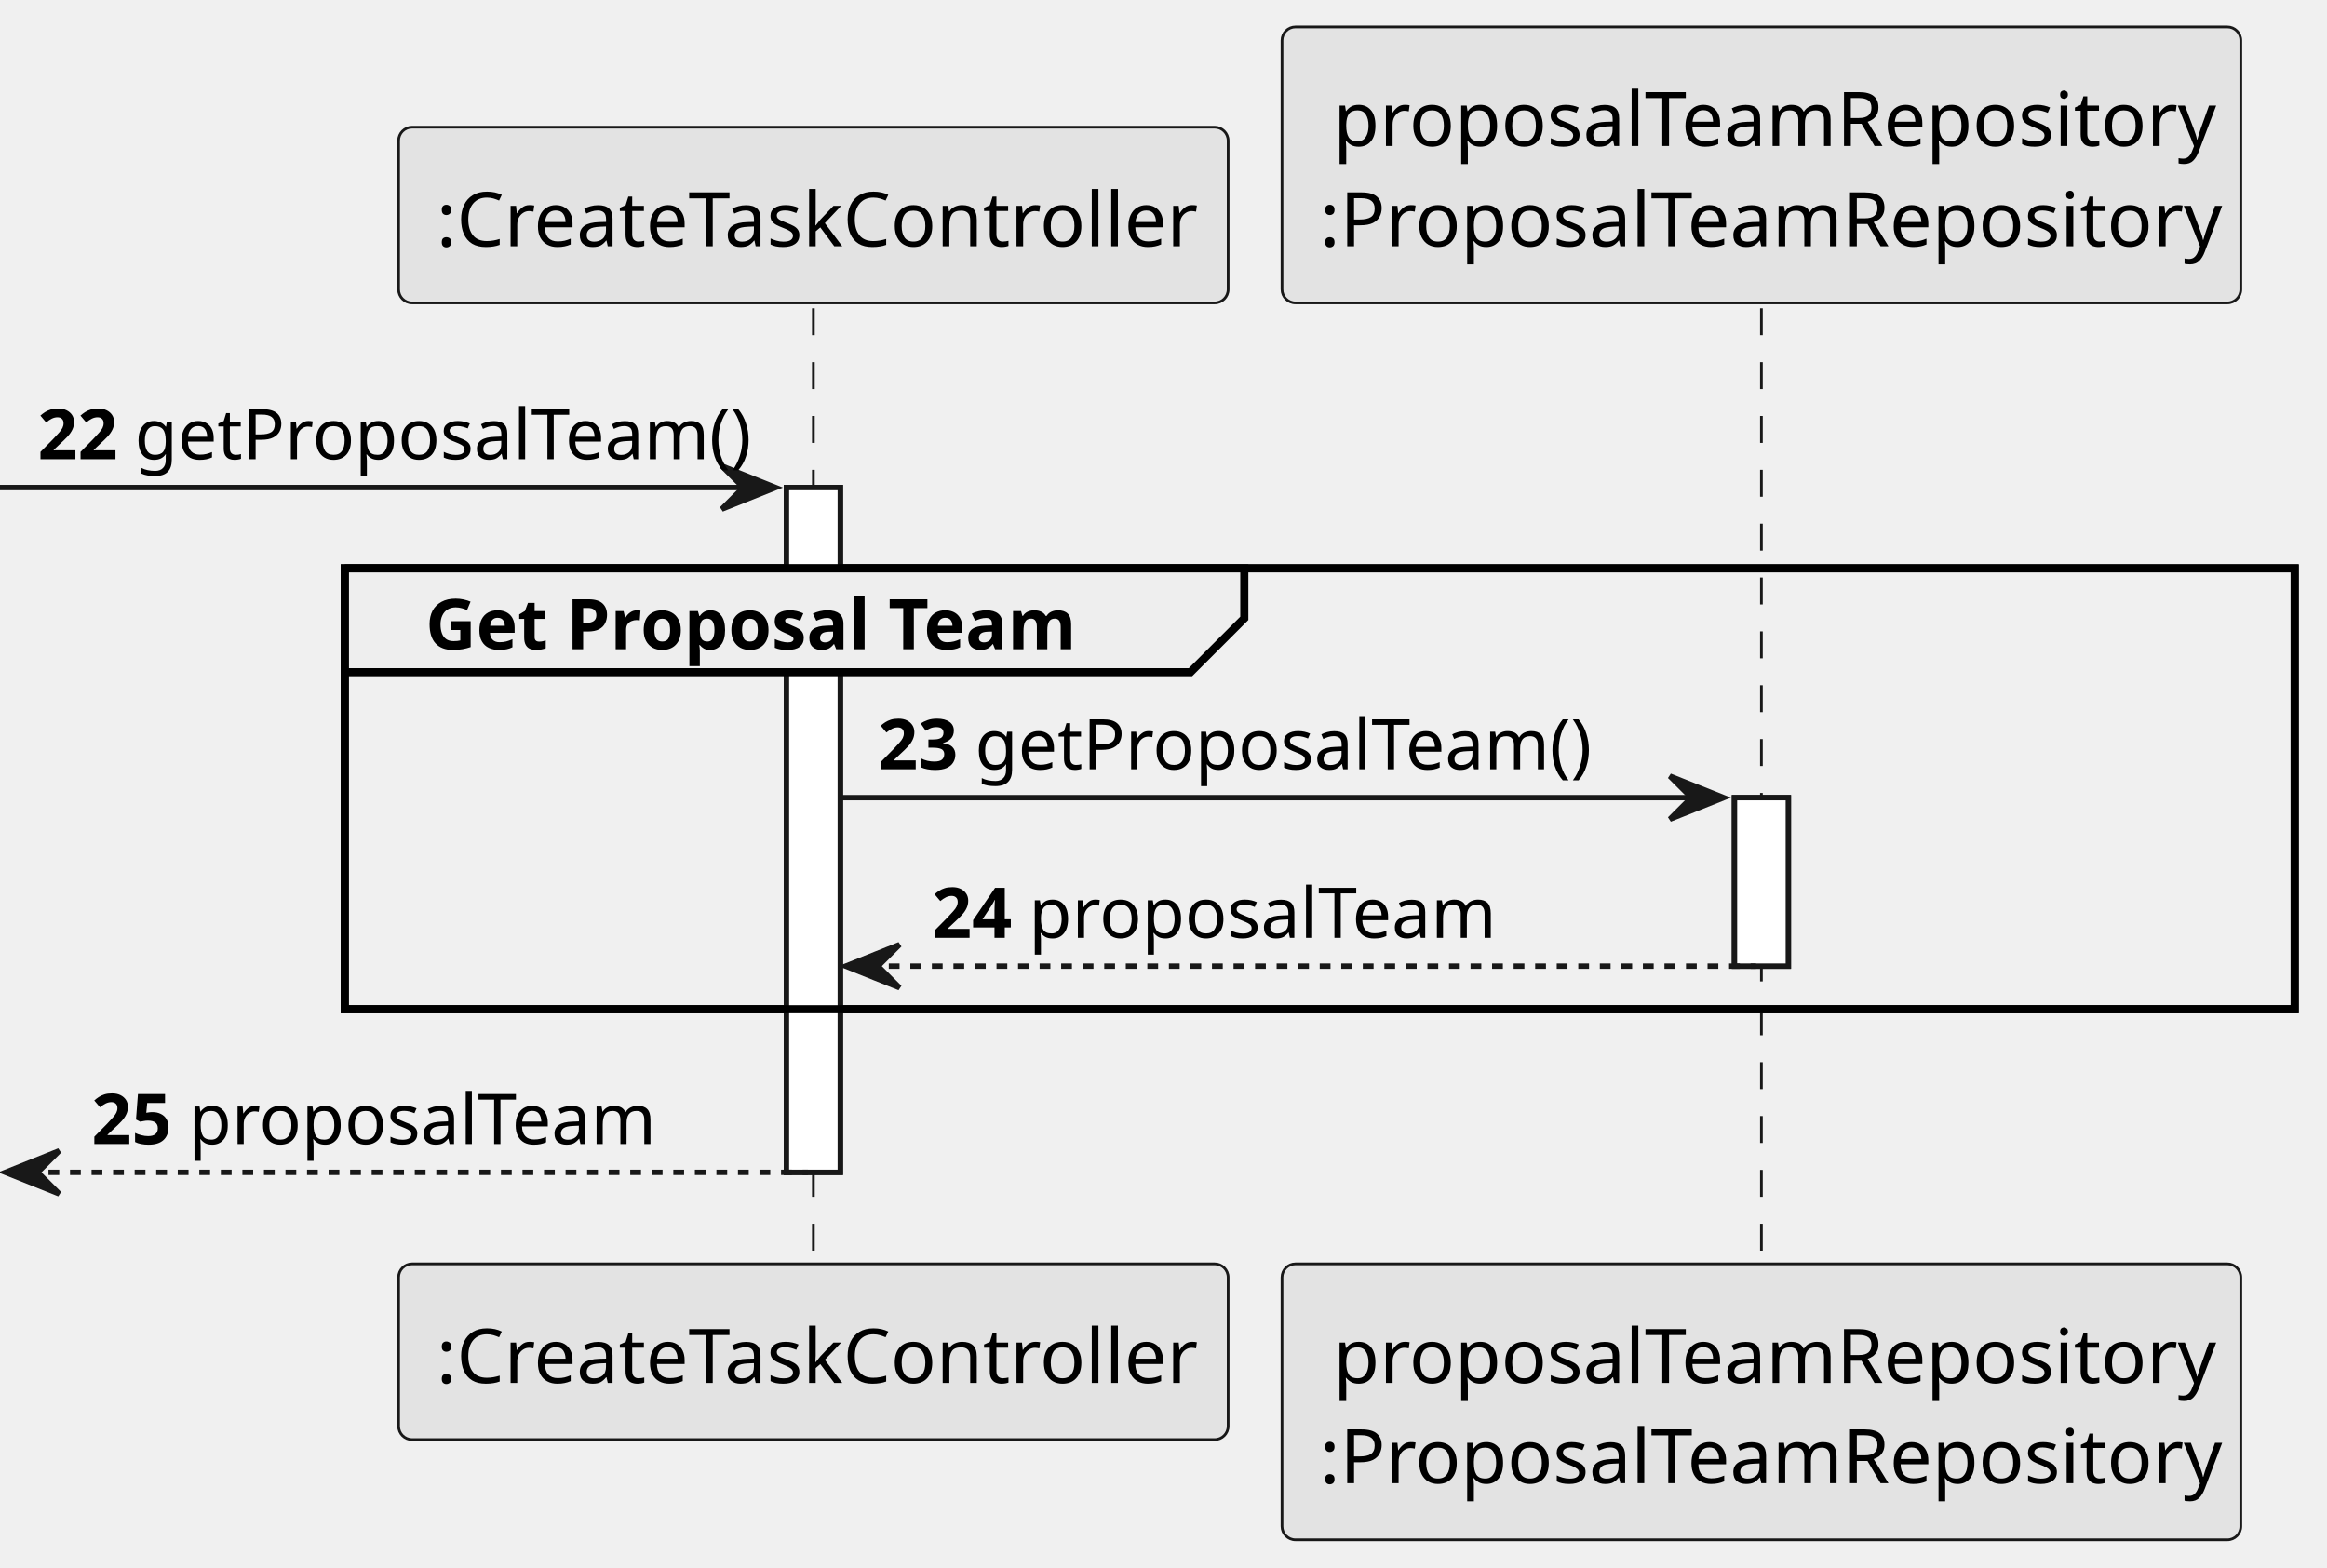
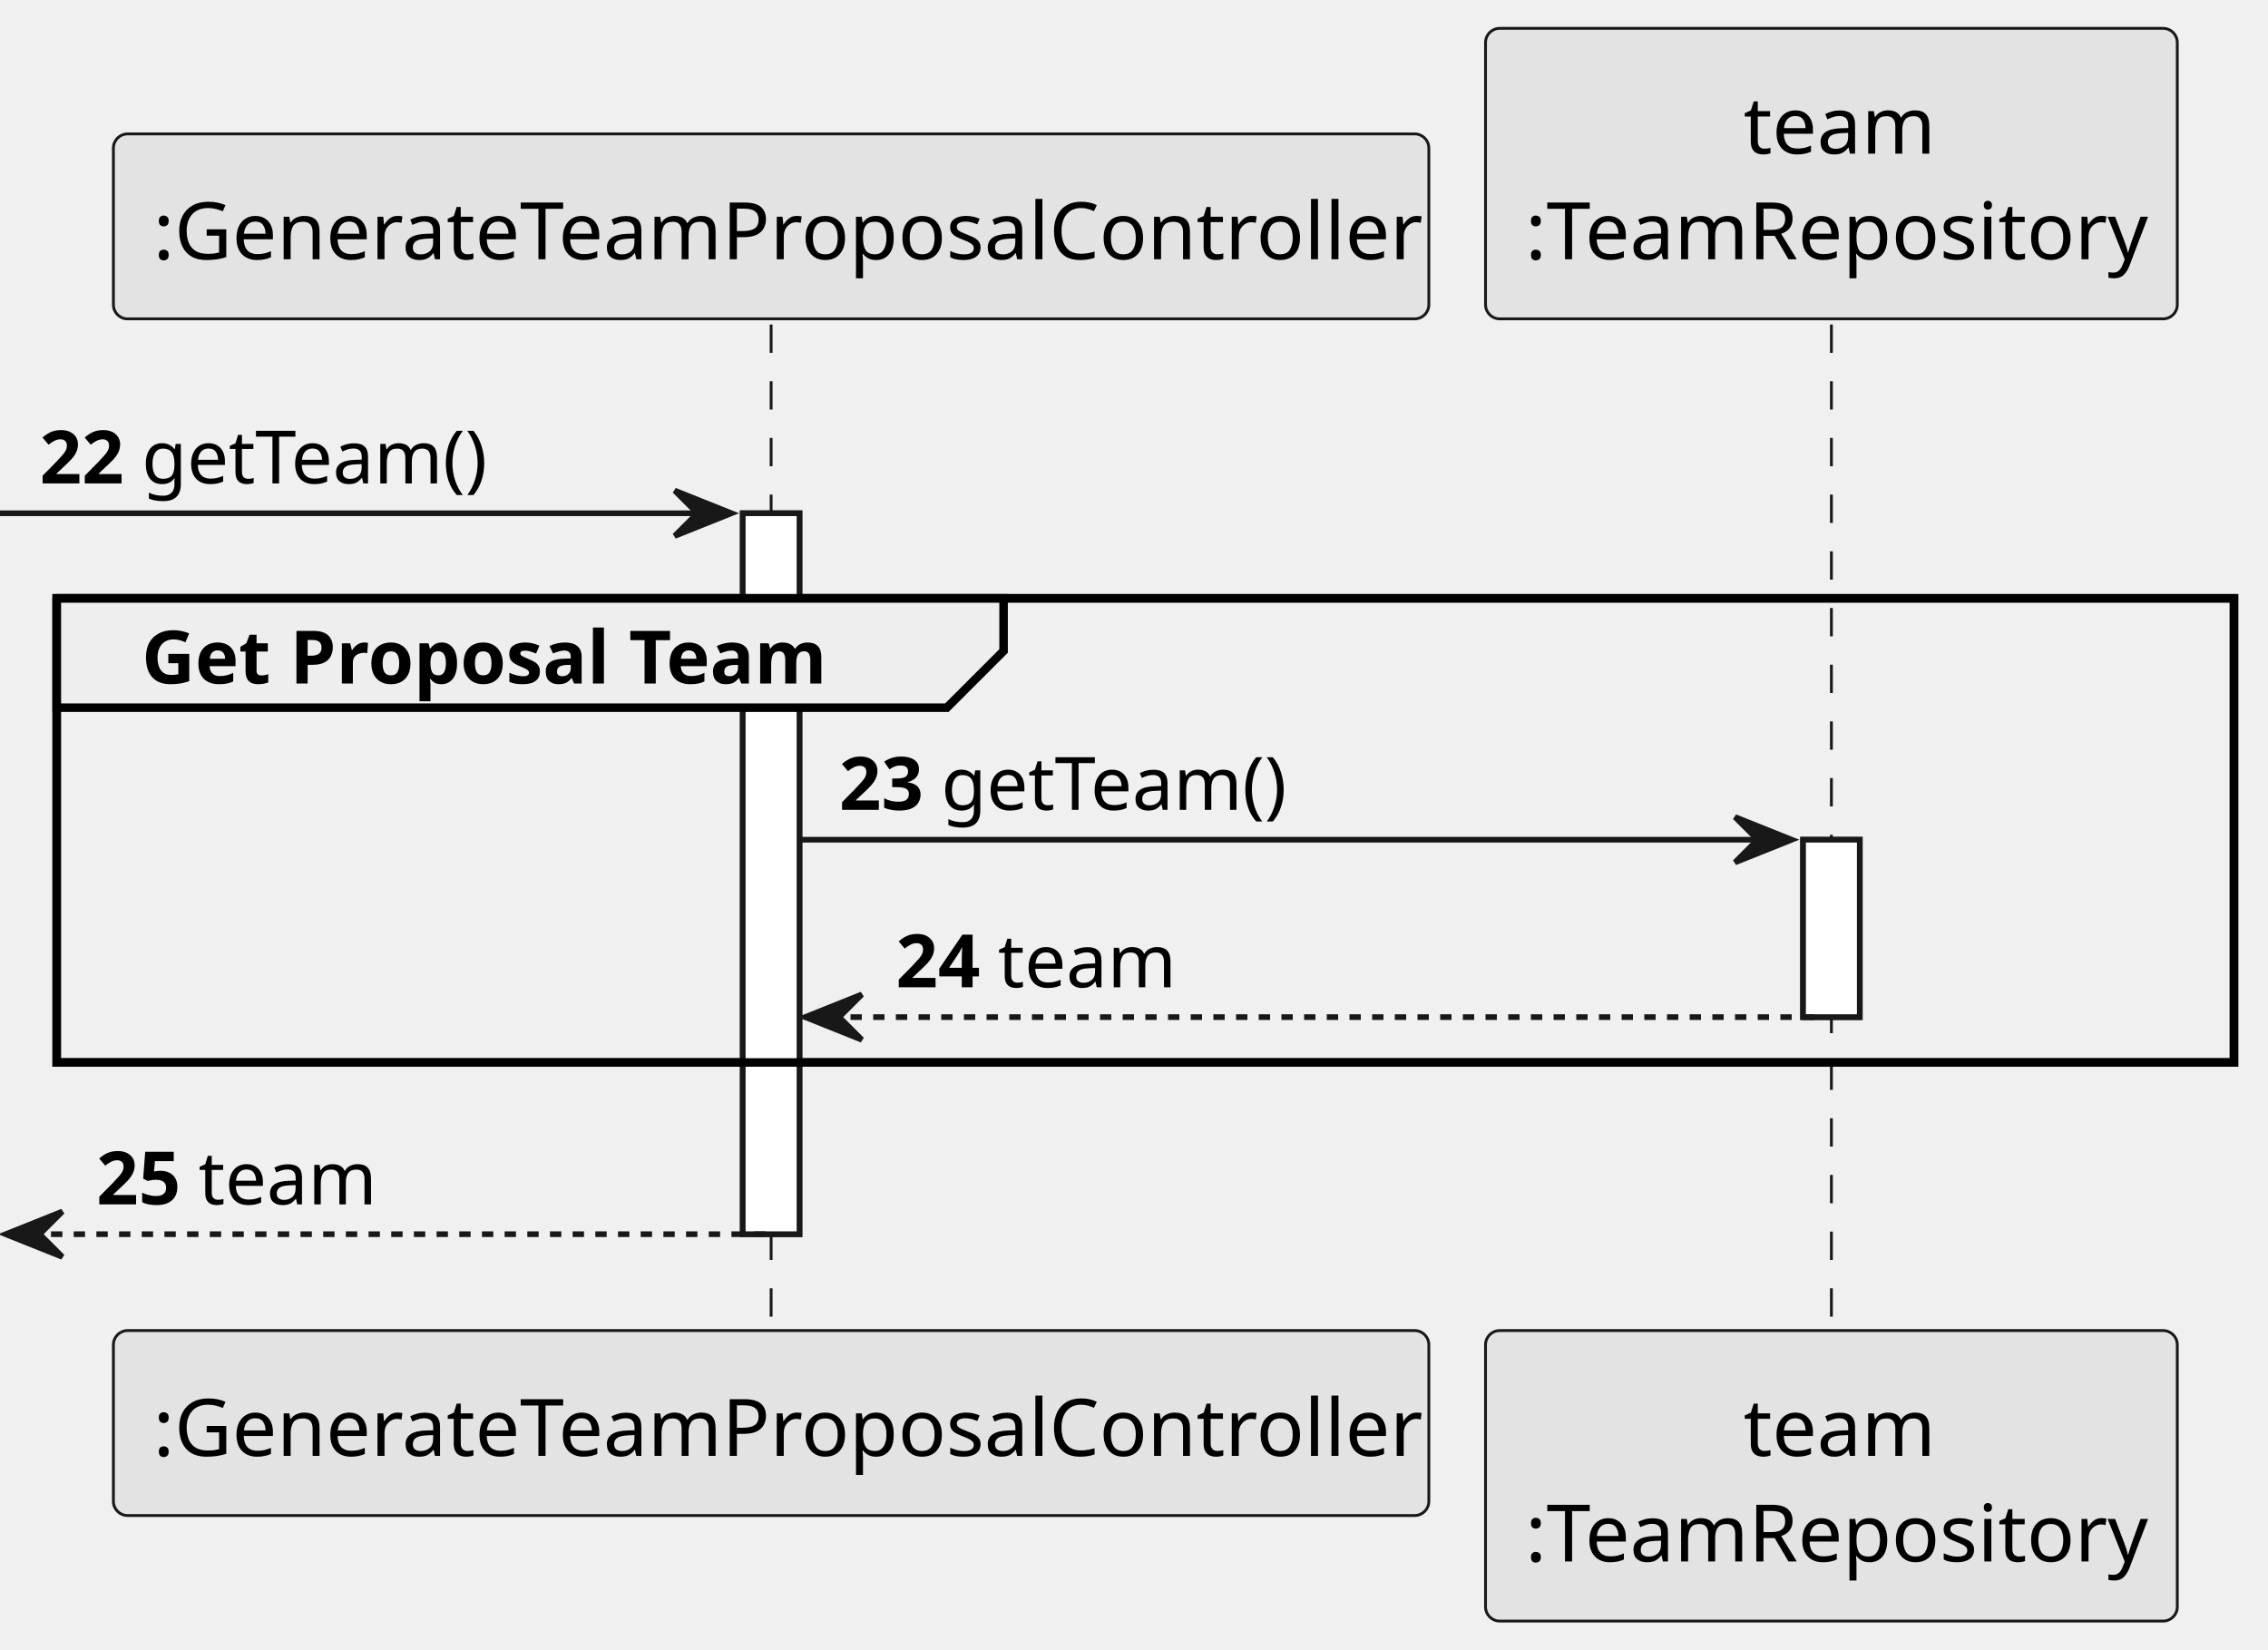
- <svg xmlns="http://www.w3.org/2000/svg" contentStyleType="text/css" height="291px" preserveAspectRatio="none" style="width:432px;height:291px;background:#FFFFFF;" version="1.1" viewBox="0 0 432 291" width="432px" zoomAndPan="magnify">
+ <svg xmlns="http://www.w3.org/2000/svg" contentStyleType="text/css" height="291px" preserveAspectRatio="none" style="width:400px;height:291px;background:#FFFFFF;" version="1.1" viewBox="0 0 400 291" width="400px" zoomAndPan="magnify">
  <defs />
  <g>
-     <rect fill="#FFFFFF" height="127.164" style="stroke:#181818;stroke-width:1.0;" width="10" x="146" y="90.533" />
-     <rect fill="#FFFFFF" height="31.291" style="stroke:#181818;stroke-width:1.0;" width="10" x="322" y="148.115" />
-     <rect fill="none" height="81.873" style="stroke:#000000;stroke-width:1.5;" width="362" x="64" y="105.533" />
-     <line style="stroke:#181818;stroke-width:0.5;stroke-dasharray:5.0,5.0;" x1="151" x2="151" y1="57.242" y2="235.697" />
-     <line style="stroke:#181818;stroke-width:0.5;stroke-dasharray:5.0,5.0;" x1="327" x2="327" y1="57.242" y2="235.697" />
-     <rect fill="#E3E3E3" height="32.621" rx="2.5" ry="2.5" style="stroke:#181818;stroke-width:0.5;" width="154" x="74" y="23.621" />
-     <text fill="#000000" font-family="sans-serif" font-size="14" lengthAdjust="spacing" textLength="140" x="81" y="45.728">:CreateTaskController</text>
-     <rect fill="#E3E3E3" height="32.621" rx="2.5" ry="2.5" style="stroke:#181818;stroke-width:0.5;" width="154" x="74" y="234.697" />
-     <text fill="#000000" font-family="sans-serif" font-size="14" lengthAdjust="spacing" textLength="140" x="81" y="256.805">:CreateTaskController</text>
-     <rect fill="#E3E3E3" height="51.242" rx="2.5" ry="2.5" style="stroke:#181818;stroke-width:0.5;" width="178" x="238" y="5" />
-     <text fill="#000000" font-family="sans-serif" font-size="14" lengthAdjust="spacing" textLength="159" x="247.5" y="27.107">proposalTeamRepository</text>
-     <text fill="#000000" font-family="sans-serif" font-size="14" lengthAdjust="spacing" textLength="164" x="245" y="45.728">:ProposalTeamRepository</text>
-     <rect fill="#E3E3E3" height="51.242" rx="2.5" ry="2.5" style="stroke:#181818;stroke-width:0.5;" width="178" x="238" y="234.697" />
-     <text fill="#000000" font-family="sans-serif" font-size="14" lengthAdjust="spacing" textLength="159" x="247.5" y="256.805">proposalTeamRepository</text>
-     <text fill="#000000" font-family="sans-serif" font-size="14" lengthAdjust="spacing" textLength="164" x="245" y="275.426">:ProposalTeamRepository</text>
-     <rect fill="#FFFFFF" height="127.164" style="stroke:#181818;stroke-width:1.0;" width="10" x="146" y="90.533" />
-     <rect fill="#FFFFFF" height="31.291" style="stroke:#181818;stroke-width:1.0;" width="10" x="322" y="148.115" />
-     <polygon fill="#181818" points="134,86.533,144,90.533,134,94.533,138,90.533" style="stroke:#181818;stroke-width:1.0;" />
-     <line style="stroke:#181818;stroke-width:1.0;" x1="0" x2="140" y1="90.533" y2="90.533" />
+     <rect fill="#FFFFFF" height="127.164" style="stroke:#181818;stroke-width:1.0;" width="10" x="131" y="90.533" />
+     <rect fill="#FFFFFF" height="31.291" style="stroke:#181818;stroke-width:1.0;" width="10" x="318" y="148.115" />
+     <rect fill="none" height="81.873" style="stroke:#000000;stroke-width:1.5;" width="384" x="10" y="105.533" />
+     <line style="stroke:#181818;stroke-width:0.5;stroke-dasharray:5.0,5.0;" x1="136" x2="136" y1="57.242" y2="235.697" />
+     <line style="stroke:#181818;stroke-width:0.5;stroke-dasharray:5.0,5.0;" x1="323" x2="323" y1="57.242" y2="235.697" />
+     <rect fill="#E3E3E3" height="32.621" rx="2.5" ry="2.5" style="stroke:#181818;stroke-width:0.5;" width="232" x="20" y="23.621" />
+     <text fill="#000000" font-family="sans-serif" font-size="14" lengthAdjust="spacing" textLength="218" x="27" y="45.728">:GenerateTeamProposalController</text>
+     <rect fill="#E3E3E3" height="32.621" rx="2.5" ry="2.5" style="stroke:#181818;stroke-width:0.5;" width="232" x="20" y="234.697" />
+     <text fill="#000000" font-family="sans-serif" font-size="14" lengthAdjust="spacing" textLength="218" x="27" y="256.805">:GenerateTeamProposalController</text>
+     <rect fill="#E3E3E3" height="51.242" rx="2.5" ry="2.5" style="stroke:#181818;stroke-width:0.5;" width="122" x="262" y="5" />
+     <text fill="#000000" font-family="sans-serif" font-size="14" lengthAdjust="spacing" textLength="31" x="307.5" y="27.107">team</text>
+     <text fill="#000000" font-family="sans-serif" font-size="14" lengthAdjust="spacing" textLength="108" x="269" y="45.728">:TeamRepository</text>
+     <rect fill="#E3E3E3" height="51.242" rx="2.5" ry="2.5" style="stroke:#181818;stroke-width:0.5;" width="122" x="262" y="234.697" />
+     <text fill="#000000" font-family="sans-serif" font-size="14" lengthAdjust="spacing" textLength="31" x="307.5" y="256.805">team</text>
+     <text fill="#000000" font-family="sans-serif" font-size="14" lengthAdjust="spacing" textLength="108" x="269" y="275.426">:TeamRepository</text>
+     <rect fill="#FFFFFF" height="127.164" style="stroke:#181818;stroke-width:1.0;" width="10" x="131" y="90.533" />
+     <rect fill="#FFFFFF" height="31.291" style="stroke:#181818;stroke-width:1.0;" width="10" x="318" y="148.115" />
+     <polygon fill="#181818" points="119,86.533,129,90.533,119,94.533,123,90.533" style="stroke:#181818;stroke-width:1.0;" />
+     <line style="stroke:#181818;stroke-width:1.0;" x1="0" x2="125" y1="90.533" y2="90.533" />
    <text fill="#000000" font-family="sans-serif" font-size="13" font-weight="bold" lengthAdjust="spacing" textLength="14" x="7" y="85.27">22</text>
-     <text fill="#000000" font-family="sans-serif" font-size="13" lengthAdjust="spacing" textLength="109" x="25" y="85.27">getProposalTeam()</text>
-     <path d="M64,105.533 L231,105.533 L231,114.824 L221,124.824 L64,124.824 L64,105.533 " fill="#EEEEEE" style="stroke:#000000;stroke-width:1.5;" />
-     <rect fill="none" height="81.873" style="stroke:#000000;stroke-width:1.5;" width="362" x="64" y="105.533" />
-     <text fill="#000000" font-family="sans-serif" font-size="13" font-weight="bold" lengthAdjust="spacing" textLength="122" x="79" y="120.561">Get Proposal Team</text>
-     <polygon fill="#181818" points="310,144.115,320,148.115,310,152.115,314,148.115" style="stroke:#181818;stroke-width:1.0;" />
-     <line style="stroke:#181818;stroke-width:1.0;" x1="156" x2="316" y1="148.115" y2="148.115" />
-     <text fill="#000000" font-family="sans-serif" font-size="13" font-weight="bold" lengthAdjust="spacing" textLength="14" x="163" y="142.852">23</text>
-     <text fill="#000000" font-family="sans-serif" font-size="13" lengthAdjust="spacing" textLength="109" x="181" y="142.852">getProposalTeam()</text>
-     <polygon fill="#181818" points="167,175.406,157,179.406,167,183.406,163,179.406" style="stroke:#181818;stroke-width:1.0;" />
-     <line style="stroke:#181818;stroke-width:1.0;stroke-dasharray:2.0,2.0;" x1="161" x2="326" y1="179.406" y2="179.406" />
-     <text fill="#000000" font-family="sans-serif" font-size="13" font-weight="bold" lengthAdjust="spacing" textLength="14" x="173" y="174.144">24</text>
-     <text fill="#000000" font-family="sans-serif" font-size="13" lengthAdjust="spacing" textLength="81" x="191" y="174.144">proposalTeam</text>
+     <text fill="#000000" font-family="sans-serif" font-size="13" lengthAdjust="spacing" textLength="58" x="25" y="85.27">getTeam()</text>
+     <path d="M10,105.533 L177,105.533 L177,114.824 L167,124.824 L10,124.824 L10,105.533 " fill="#EEEEEE" style="stroke:#000000;stroke-width:1.5;" />
+     <rect fill="none" height="81.873" style="stroke:#000000;stroke-width:1.5;" width="384" x="10" y="105.533" />
+     <text fill="#000000" font-family="sans-serif" font-size="13" font-weight="bold" lengthAdjust="spacing" textLength="122" x="25" y="120.561">Get Proposal Team</text>
+     <polygon fill="#181818" points="306,144.115,316,148.115,306,152.115,310,148.115" style="stroke:#181818;stroke-width:1.0;" />
+     <line style="stroke:#181818;stroke-width:1.0;" x1="141" x2="312" y1="148.115" y2="148.115" />
+     <text fill="#000000" font-family="sans-serif" font-size="13" font-weight="bold" lengthAdjust="spacing" textLength="14" x="148" y="142.852">23</text>
+     <text fill="#000000" font-family="sans-serif" font-size="13" lengthAdjust="spacing" textLength="58" x="166" y="142.852">getTeam()</text>
+     <polygon fill="#181818" points="152,175.406,142,179.406,152,183.406,148,179.406" style="stroke:#181818;stroke-width:1.0;" />
+     <line style="stroke:#181818;stroke-width:1.0;stroke-dasharray:2.0,2.0;" x1="146" x2="322" y1="179.406" y2="179.406" />
+     <text fill="#000000" font-family="sans-serif" font-size="13" font-weight="bold" lengthAdjust="spacing" textLength="14" x="158" y="174.144">24</text>
+     <text fill="#000000" font-family="sans-serif" font-size="13" lengthAdjust="spacing" textLength="29" x="176" y="174.144">team</text>
    <polygon fill="#181818" points="11,213.697,1,217.697,11,221.697,7,217.697" style="stroke:#181818;stroke-width:1.0;" />
-     <line style="stroke:#181818;stroke-width:1.0;stroke-dasharray:2.0,2.0;" x1="5" x2="150" y1="217.697" y2="217.697" />
+     <line style="stroke:#181818;stroke-width:1.0;stroke-dasharray:2.0,2.0;" x1="5" x2="135" y1="217.697" y2="217.697" />
    <text fill="#000000" font-family="sans-serif" font-size="13" font-weight="bold" lengthAdjust="spacing" textLength="14" x="17" y="212.435">25</text>
-     <text fill="#000000" font-family="sans-serif" font-size="13" lengthAdjust="spacing" textLength="81" x="35" y="212.435">proposalTeam</text>
+     <text fill="#000000" font-family="sans-serif" font-size="13" lengthAdjust="spacing" textLength="29" x="35" y="212.435">team</text>
  </g>
</svg>
